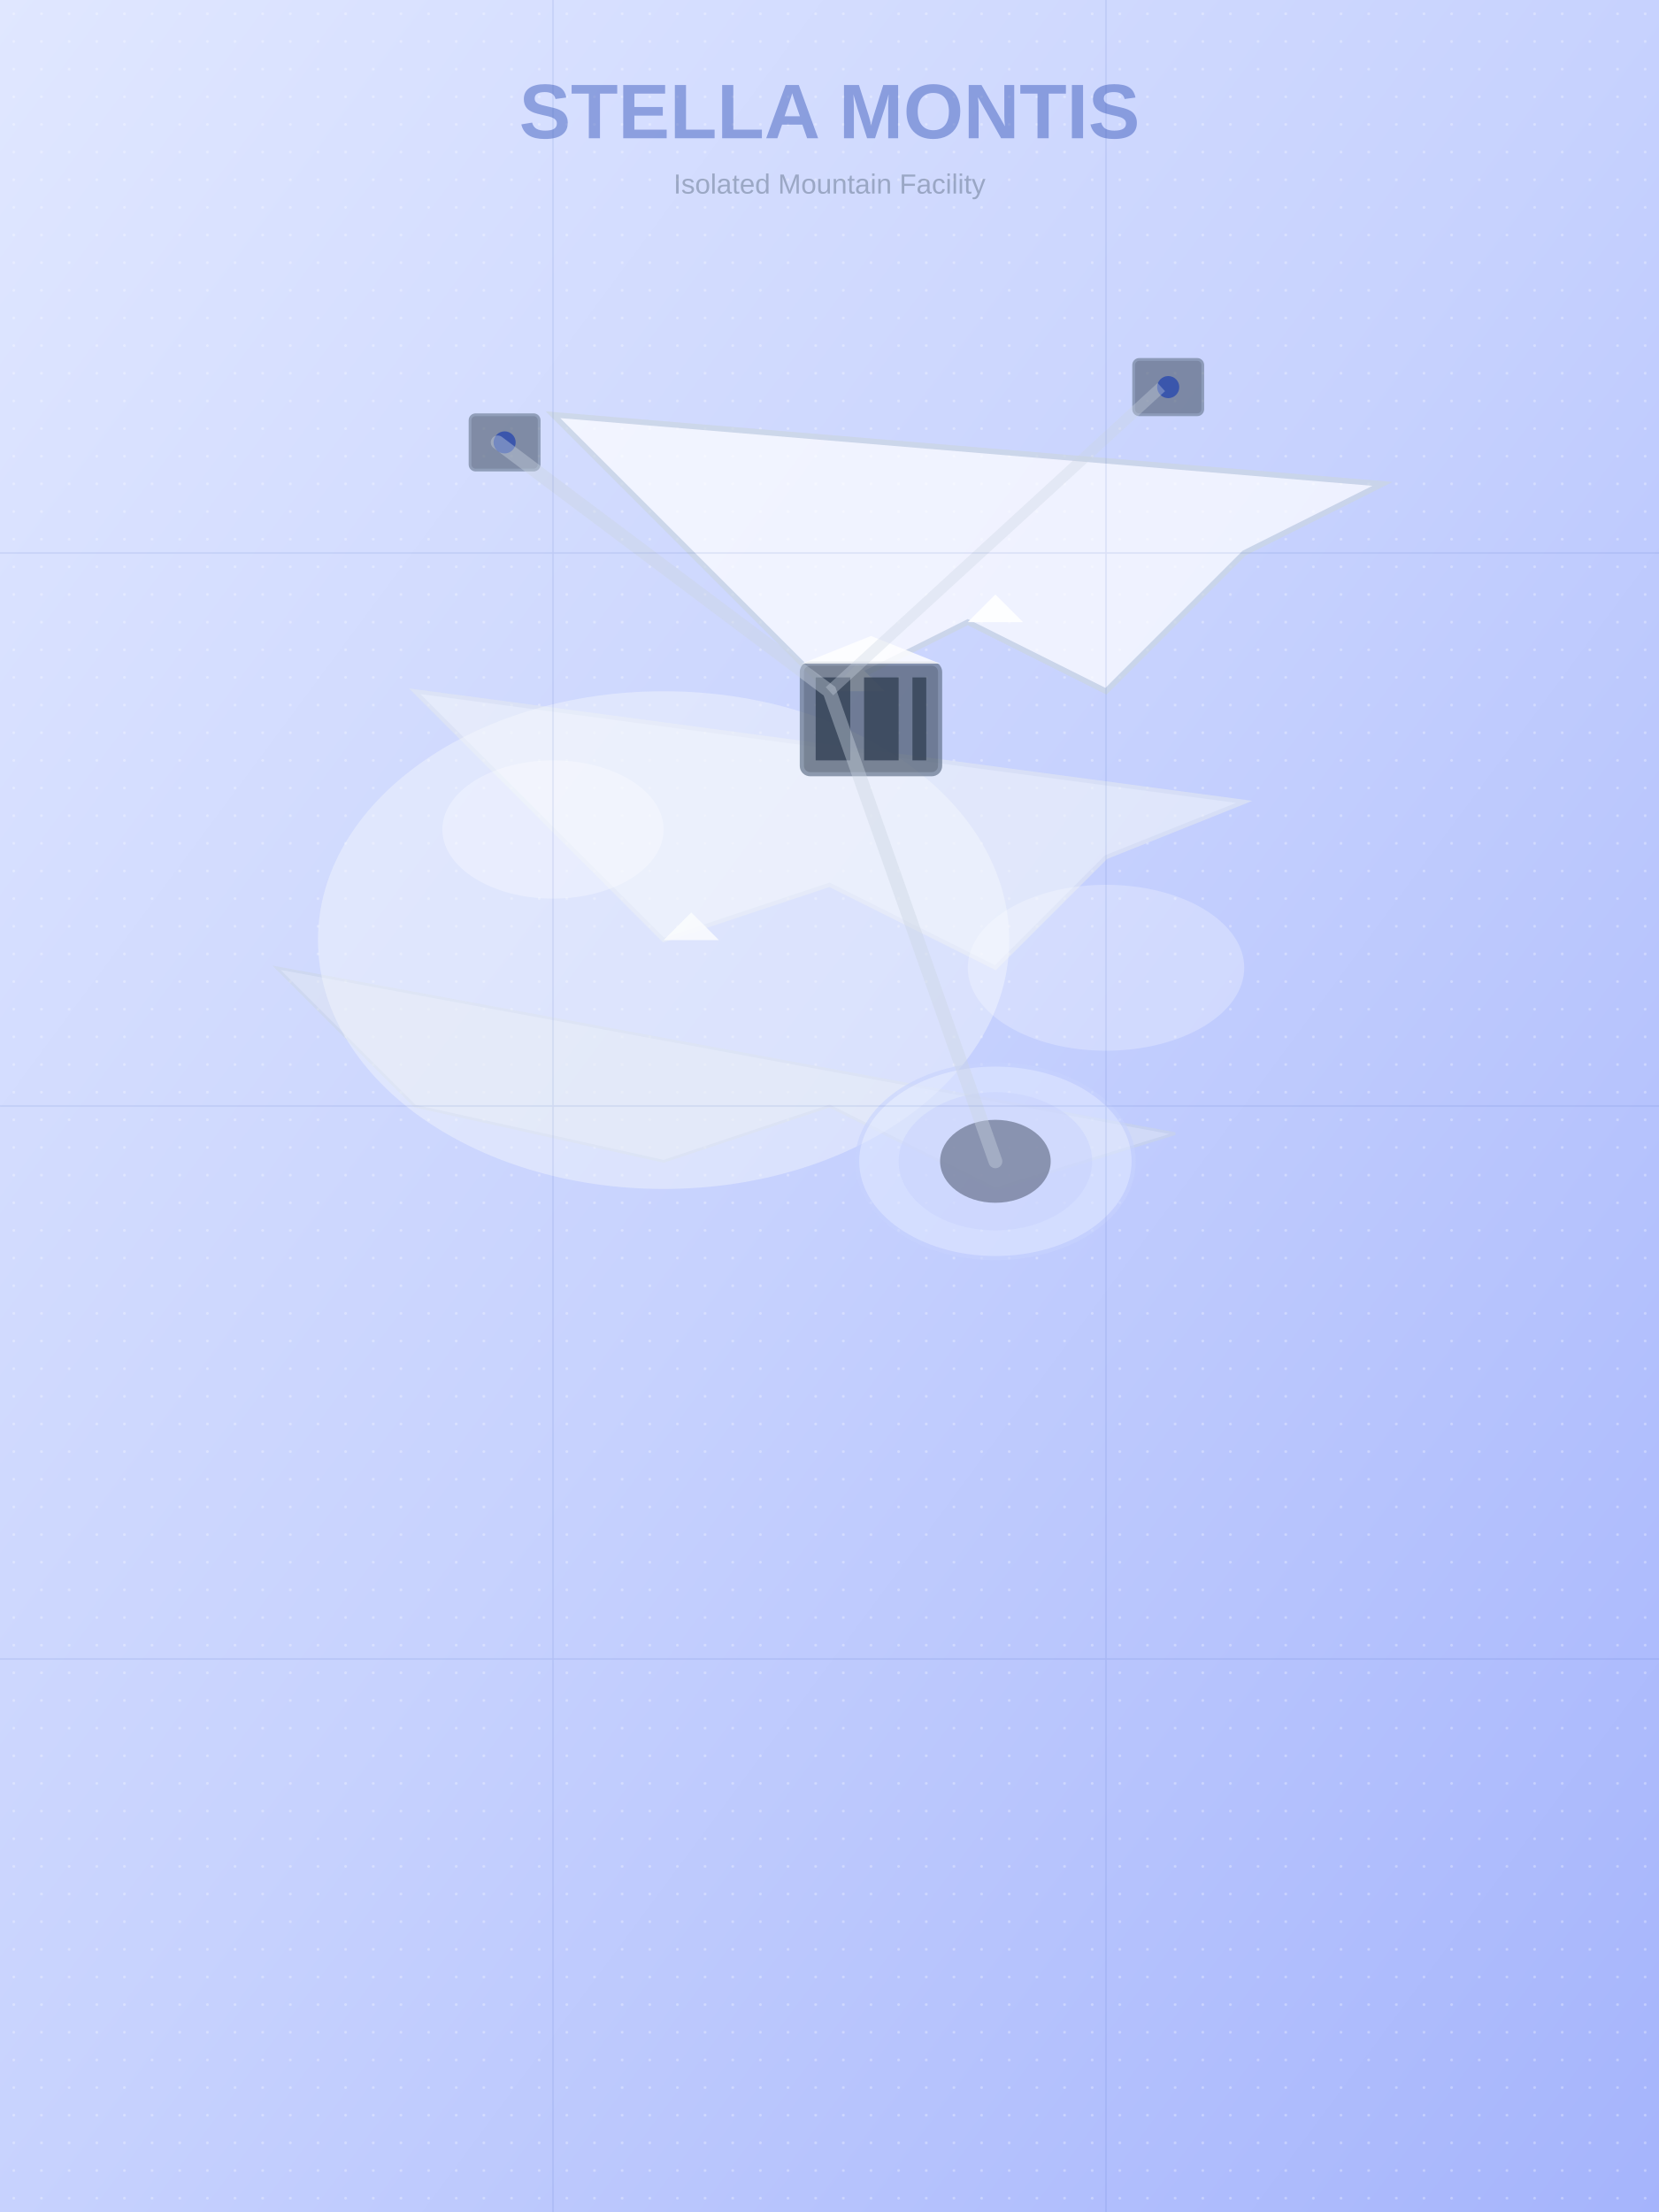
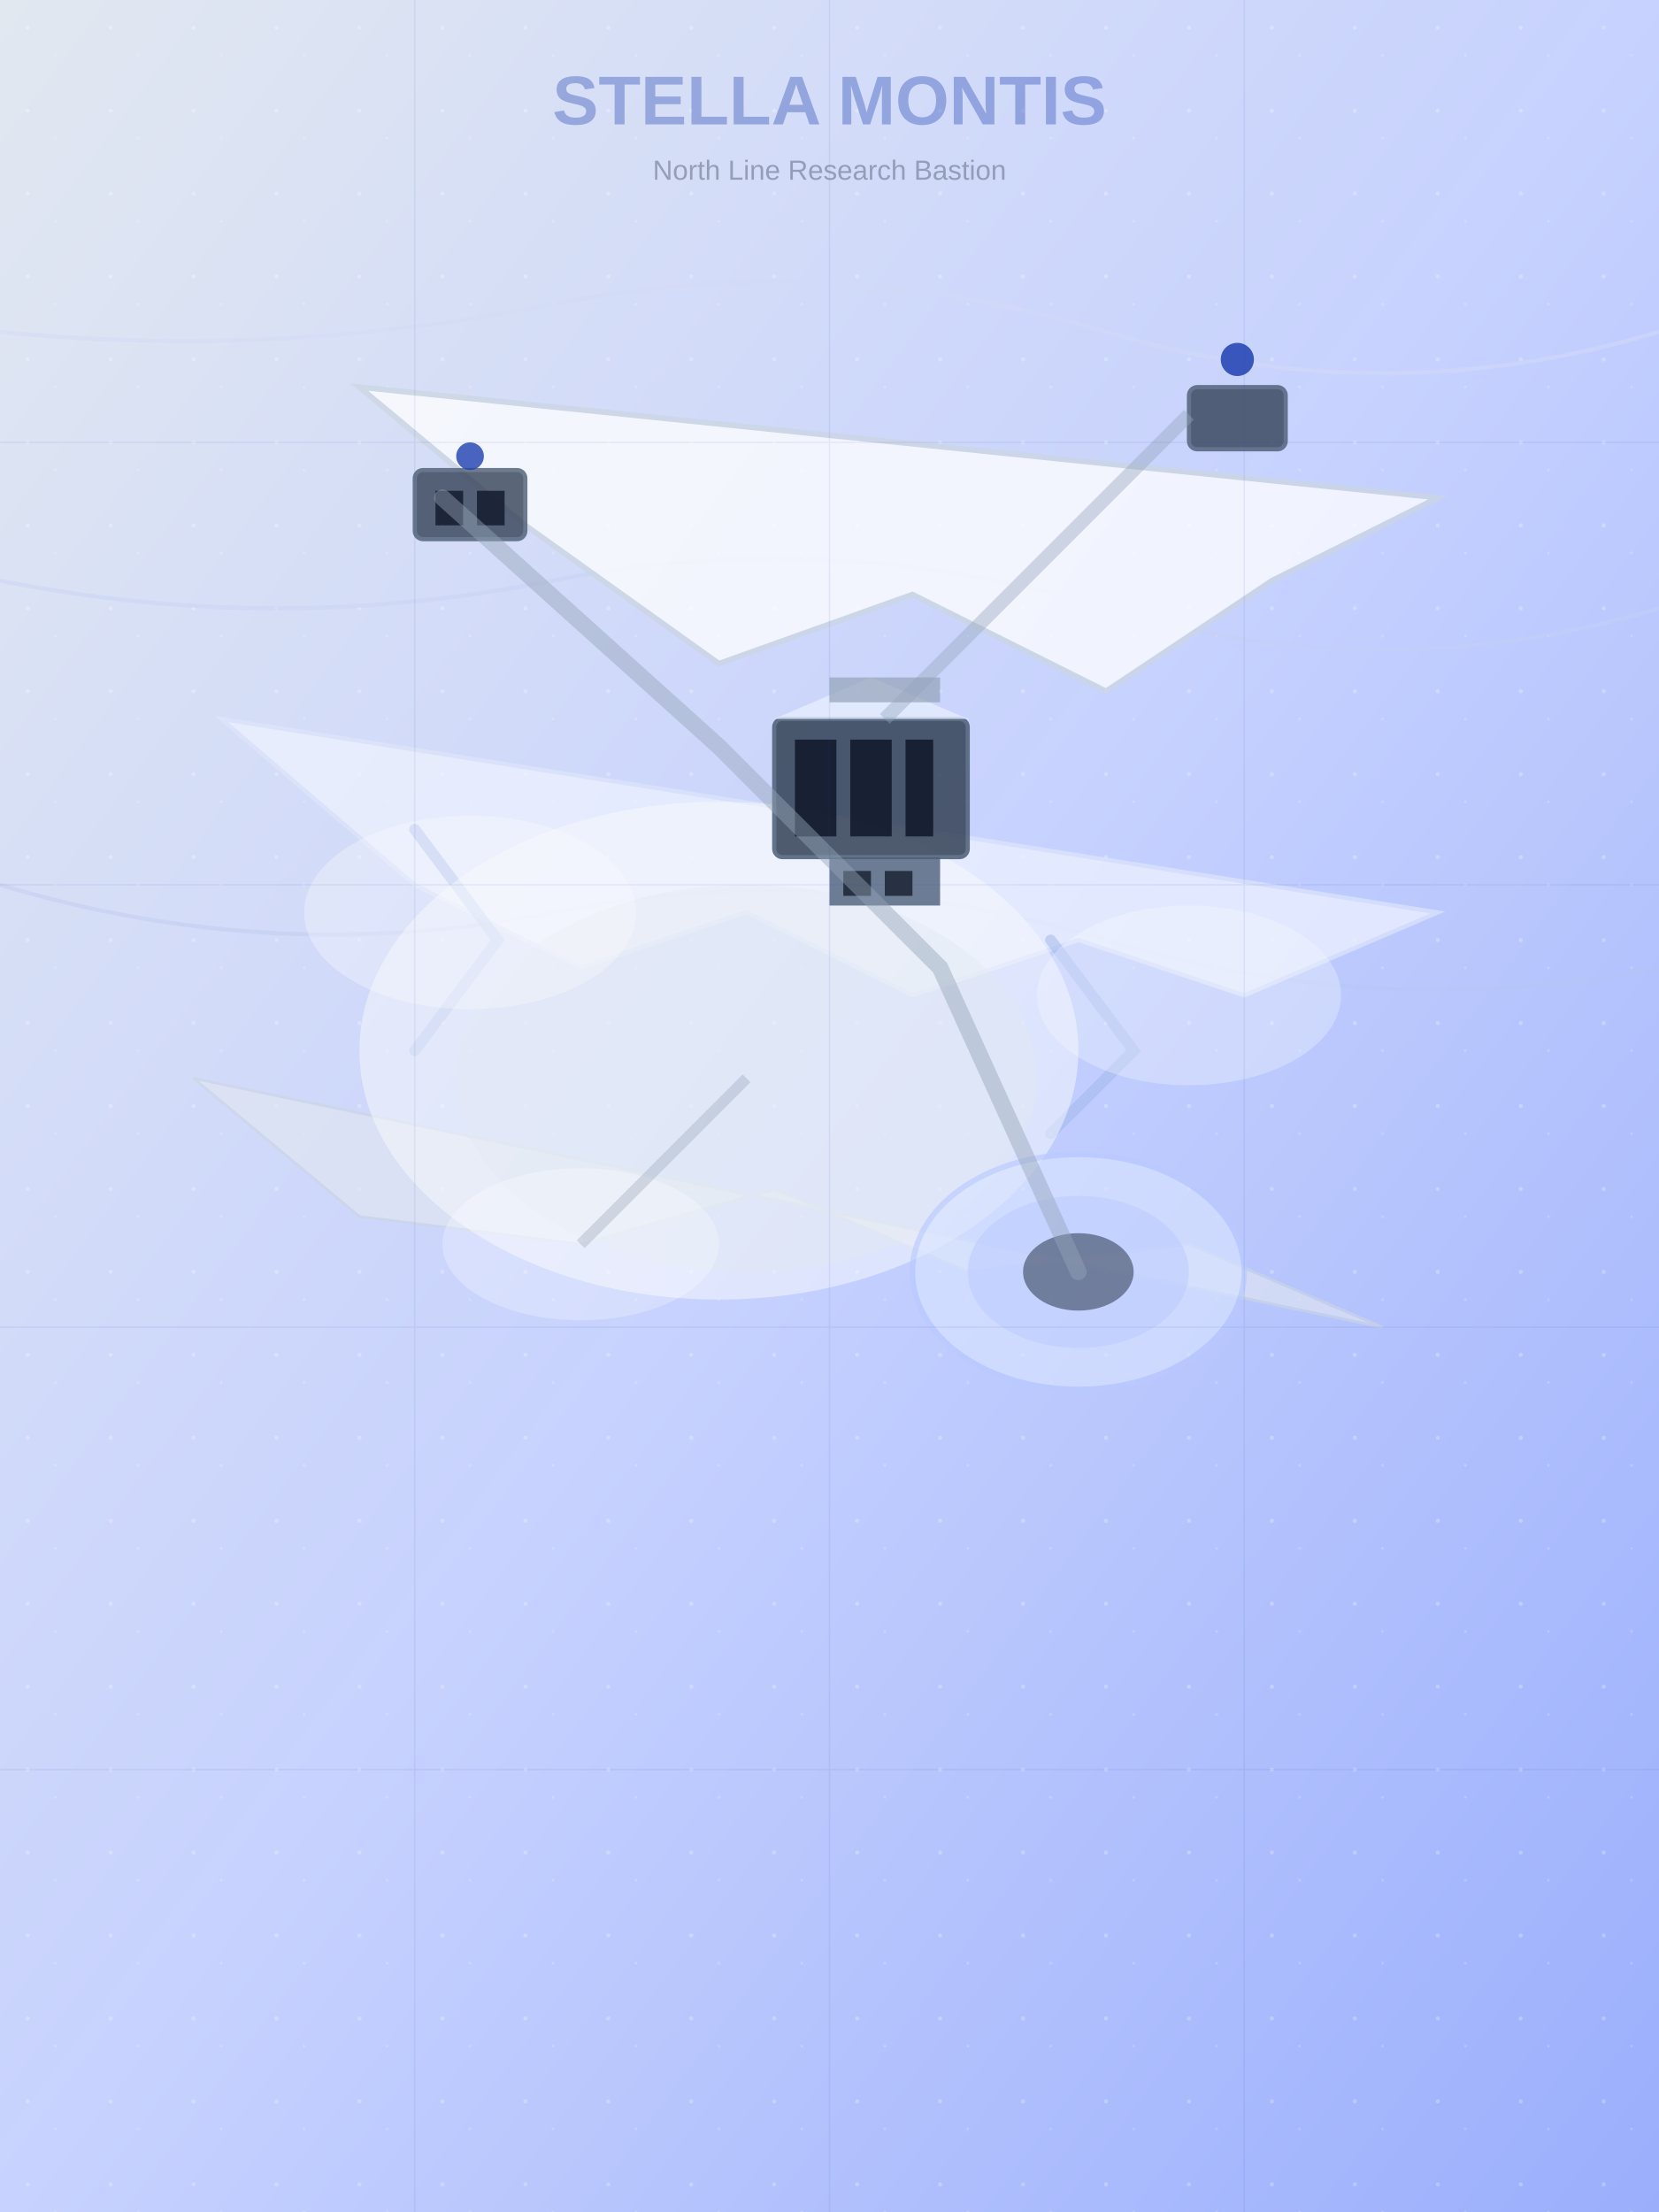
<svg xmlns="http://www.w3.org/2000/svg" width="1200" height="1600">
  <defs>
-     <linearGradient id="stellaBg" x1="0%" y1="0%" x2="100%" y2="100%">
-       <stop offset="0%" style="stop-color:#e0e7ff;stop-opacity:1" />
+     <linearGradient id="stellaGrad" x1="0%" y1="0%" x2="100%" y2="100%">
+       <stop offset="0%" style="stop-color:#e2e8f0;stop-opacity:1" />
      <stop offset="50%" style="stop-color:#c7d2fe;stop-opacity:1" />
-       <stop offset="100%" style="stop-color:#a5b4fc;stop-opacity:1" />
+       <stop offset="100%" style="stop-color:#9aaefc;stop-opacity:1" />
    </linearGradient>
-     <pattern id="snowPattern" x="0" y="0" width="20" height="20" patternUnits="userSpaceOnUse">
-       <circle cx="10" cy="10" r="1" fill="#ffffff" opacity="0.3" />
+     <pattern id="snowPattern" x="0" y="0" width="60" height="60" patternUnits="userSpaceOnUse">
+       <circle cx="20" cy="20" r="1.5" fill="#ffffff" opacity="0.25" />
+       <circle cx="40" cy="40" r="1" fill="#ffffff" opacity="0.2" />
    </pattern>
  </defs>
-   <rect width="1200" height="1600" fill="url(#stellaBg)" />
+   <rect width="1200" height="1600" fill="url(#stellaGrad)" />
  <rect width="1200" height="1600" fill="url(#snowPattern)" />
-   <polygon points="400,300 500,400 600,500 700,450 800,500 900,400 1000,350" fill="#ffffff" opacity="0.7" stroke="#cbd5e1" stroke-width="4" />
-   <polygon points="300,500 400,600 480,680 600,640 720,700 800,620 900,580" fill="#f1f5f9" opacity="0.6" stroke="#e2e8f0" stroke-width="3" />
-   <polygon points="200,700 300,800 480,840 600,800 720,860 850,820" fill="#e2e8f0" opacity="0.5" stroke="#cbd5e1" stroke-width="2" />
-   <polygon points="600,500 620,480 640,500" fill="#ffffff" opacity="0.9" />
-   <polygon points="700,450 720,430 740,450" fill="#ffffff" opacity="0.9" />
-   <polygon points="480,680 500,660 520,680" fill="#ffffff" opacity="0.8" />
-   <ellipse cx="480" cy="680" rx="250" ry="180" fill="#f8fafc" opacity="0.4" />
-   <rect x="580" y="480" width="100" height="80" fill="#475569" opacity="0.7" stroke="#64748b" stroke-width="3" rx="6" />
-   <rect x="590" y="490" width="25" height="60" fill="#334155" opacity="0.8" />
-   <rect x="625" y="490" width="25" height="60" fill="#334155" opacity="0.8" />
-   <rect x="660" y="490" width="10" height="60" fill="#334155" opacity="0.8" />
-   <polygon points="580,480 630,460 680,480" fill="#ffffff" opacity="0.8" />
-   <ellipse cx="720" cy="840" rx="100" ry="70" fill="#e0e7ff" opacity="0.6" stroke="#c7d2fe" stroke-width="3" />
-   <ellipse cx="720" cy="840" rx="70" ry="50" fill="#c7d2fe" opacity="0.5" />
-   <ellipse cx="720" cy="840" rx="40" ry="30" fill="#1e293b" opacity="0.4" />
-   <rect x="340" y="300" width="50" height="40" fill="#475569" opacity="0.6" stroke="#64748b" stroke-width="2" rx="4" />
-   <circle cx="365" cy="320" r="8" fill="#1e40af" opacity="0.7" />
-   <rect x="820" y="260" width="50" height="40" fill="#475569" opacity="0.6" stroke="#64748b" stroke-width="2" rx="4" />
-   <circle cx="845" cy="280" r="8" fill="#1e40af" opacity="0.7" />
-   <path d="M 360 320 L 600 500 L 720 840" stroke="#cbd5e1" stroke-width="10" fill="none" opacity="0.4" stroke-linecap="round" />
-   <path d="M 840 280 L 600 500" stroke="#cbd5e1" stroke-width="8" fill="none" opacity="0.35" />
-   <ellipse cx="400" cy="600" rx="80" ry="50" fill="#ffffff" opacity="0.3" />
-   <ellipse cx="800" cy="700" rx="100" ry="60" fill="#ffffff" opacity="0.25" />
-   <g opacity="0.1">
-     <line x1="0" y1="400" x2="1200" y2="400" stroke="#1e40af" stroke-width="1" />
-     <line x1="0" y1="800" x2="1200" y2="800" stroke="#1e40af" stroke-width="1" />
-     <line x1="0" y1="1200" x2="1200" y2="1200" stroke="#1e40af" stroke-width="1" />
-     <line x1="400" y1="0" x2="400" y2="1600" stroke="#1e40af" stroke-width="1" />
-     <line x1="800" y1="0" x2="800" y2="1600" stroke="#1e40af" stroke-width="1" />
+   <path d="M0 240 Q200 260 400 220 Q600 180 800 240 Q1000 300 1200 240" stroke="#d4d9f5" stroke-width="3" fill="none" opacity="0.5" />
+   <path d="M0 420 Q200 460 400 420 Q600 380 800 440 Q1000 500 1200 440" stroke="#c5cff2" stroke-width="3" fill="none" opacity="0.4" />
+   <path d="M0 640 Q200 700 400 660 Q600 620 800 680 Q1000 740 1200 700" stroke="#b7c4ef" stroke-width="3" fill="none" opacity="0.35" />
+   <polygon points="260,280 380,380 520,480 660,430 800,500 920,420 1040,360" fill="#ffffff" opacity="0.75" stroke="#cbd5e1" stroke-width="4" />
+   <polygon points="160,520 300,640 420,700 540,660 660,720 780,680 900,720 1040,660" fill="#eff3ff" opacity="0.7" stroke="#dde5fb" stroke-width="3" />
+   <polygon points="140,780 260,880 420,900 560,860 700,920 860,900 1000,960" fill="#e2e8f0" opacity="0.6" stroke="#cbd5e1" stroke-width="2" />
+   <path d="M300 600 L360 680 L300 760" stroke="#9fb5e8" stroke-width="8" fill="none" opacity="0.5" stroke-linecap="round" />
+   <path d="M760 680 L820 760 L760 820" stroke="#9fb5e8" stroke-width="8" fill="none" opacity="0.5" stroke-linecap="round" />
+   <ellipse cx="520" cy="760" rx="260" ry="180" fill="#f8fafc" opacity="0.5" />
+   <ellipse cx="540" cy="780" rx="210" ry="140" fill="#e2e8f0" opacity="0.4" />
+   <rect x="560" y="520" width="140" height="100" fill="#334155" opacity="0.85" stroke="#4b5d73" stroke-width="3" rx="6" />
+   <rect x="575" y="535" width="30" height="70" fill="#0f172a" opacity="0.85" />
+   <rect x="615" y="535" width="30" height="70" fill="#0f172a" opacity="0.85" />
+   <rect x="655" y="535" width="20" height="70" fill="#0f172a" opacity="0.85" />
+   <polygon points="560,520 630,490 700,520" fill="#e5edff" opacity="0.8" />
+   <rect x="600" y="490" width="80" height="18" fill="#94a3b8" opacity="0.7" />
+   <rect x="600" y="620" width="80" height="35" fill="#4c5f7b" opacity="0.8" />
+   <rect x="610" y="630" width="20" height="18" fill="#1f2937" opacity="0.9" />
+   <rect x="640" y="630" width="20" height="18" fill="#1f2937" opacity="0.9" />
+   <ellipse cx="780" cy="920" rx="120" ry="85" fill="#d7e3ff" opacity="0.65" stroke="#b9c9ff" stroke-width="4" />
+   <ellipse cx="780" cy="920" rx="80" ry="55" fill="#bdccff" opacity="0.6" />
+   <ellipse cx="780" cy="920" rx="40" ry="28" fill="#1e293b" opacity="0.5" />
+   <ellipse cx="340" cy="660" rx="120" ry="70" fill="#f8fafc" opacity="0.35" />
+   <ellipse cx="860" cy="720" rx="110" ry="65" fill="#f8fafc" opacity="0.3" />
+   <ellipse cx="420" cy="900" rx="100" ry="55" fill="#ffffff" opacity="0.25" />
+   <rect x="300" y="340" width="80" height="50" fill="#334155" opacity="0.8" stroke="#4b5d73" stroke-width="3" rx="6" />
+   <rect x="315" y="355" width="20" height="25" fill="#0f172a" opacity="0.8" />
+   <rect x="345" y="355" width="20" height="25" fill="#0f172a" opacity="0.8" />
+   <circle cx="340" cy="330" r="10" fill="#1e40af" opacity="0.8" />
+   <rect x="860" y="280" width="70" height="45" fill="#334155" opacity="0.8" stroke="#4b5d73" stroke-width="3" rx="6" />
+   <circle cx="895" cy="260" r="12" fill="#1e40af" opacity="0.85" />
+   <path d="M 320 360 L 520 540 L 680 700 L 780 920" stroke="#94a3b8" stroke-width="12" fill="none" opacity="0.45" stroke-linecap="round" />
+   <path d="M 860 300 L 640 520" stroke="#94a3b8" stroke-width="10" fill="none" opacity="0.4" />
+   <path d="M 420 900 L 540 780" stroke="#94a3b8" stroke-width="8" fill="none" opacity="0.35" />
+   <g opacity="0.08">
+     <line x1="0" y1="320" x2="1200" y2="320" stroke="#1e40af" stroke-width="1" />
+     <line x1="0" y1="640" x2="1200" y2="640" stroke="#1e40af" stroke-width="1" />
+     <line x1="0" y1="960" x2="1200" y2="960" stroke="#1e40af" stroke-width="1" />
+     <line x1="0" y1="1280" x2="1200" y2="1280" stroke="#1e40af" stroke-width="1" />
+     <line x1="300" y1="0" x2="300" y2="1600" stroke="#1e40af" stroke-width="1" />
+     <line x1="600" y1="0" x2="600" y2="1600" stroke="#1e40af" stroke-width="1" />
+     <line x1="900" y1="0" x2="900" y2="1600" stroke="#1e40af" stroke-width="1" />
  </g>
-   <text x="600" y="100" font-family="Arial, sans-serif" font-size="56" font-weight="bold" fill="#1e40af" text-anchor="middle" opacity="0.4">STELLA MONTIS</text>
-   <text x="600" y="140" font-family="Arial, sans-serif" font-size="20" fill="#64748b" text-anchor="middle" opacity="0.5">Isolated Mountain Facility</text>
+   <text x="600" y="90" font-family="Arial, sans-serif" font-size="50" font-weight="bold" fill="#1e40af" text-anchor="middle" opacity="0.35">STELLA MONTIS</text>
+   <text x="600" y="130" font-family="Arial, sans-serif" font-size="20" fill="#475569" text-anchor="middle" opacity="0.45">North Line Research Bastion</text>
</svg>
